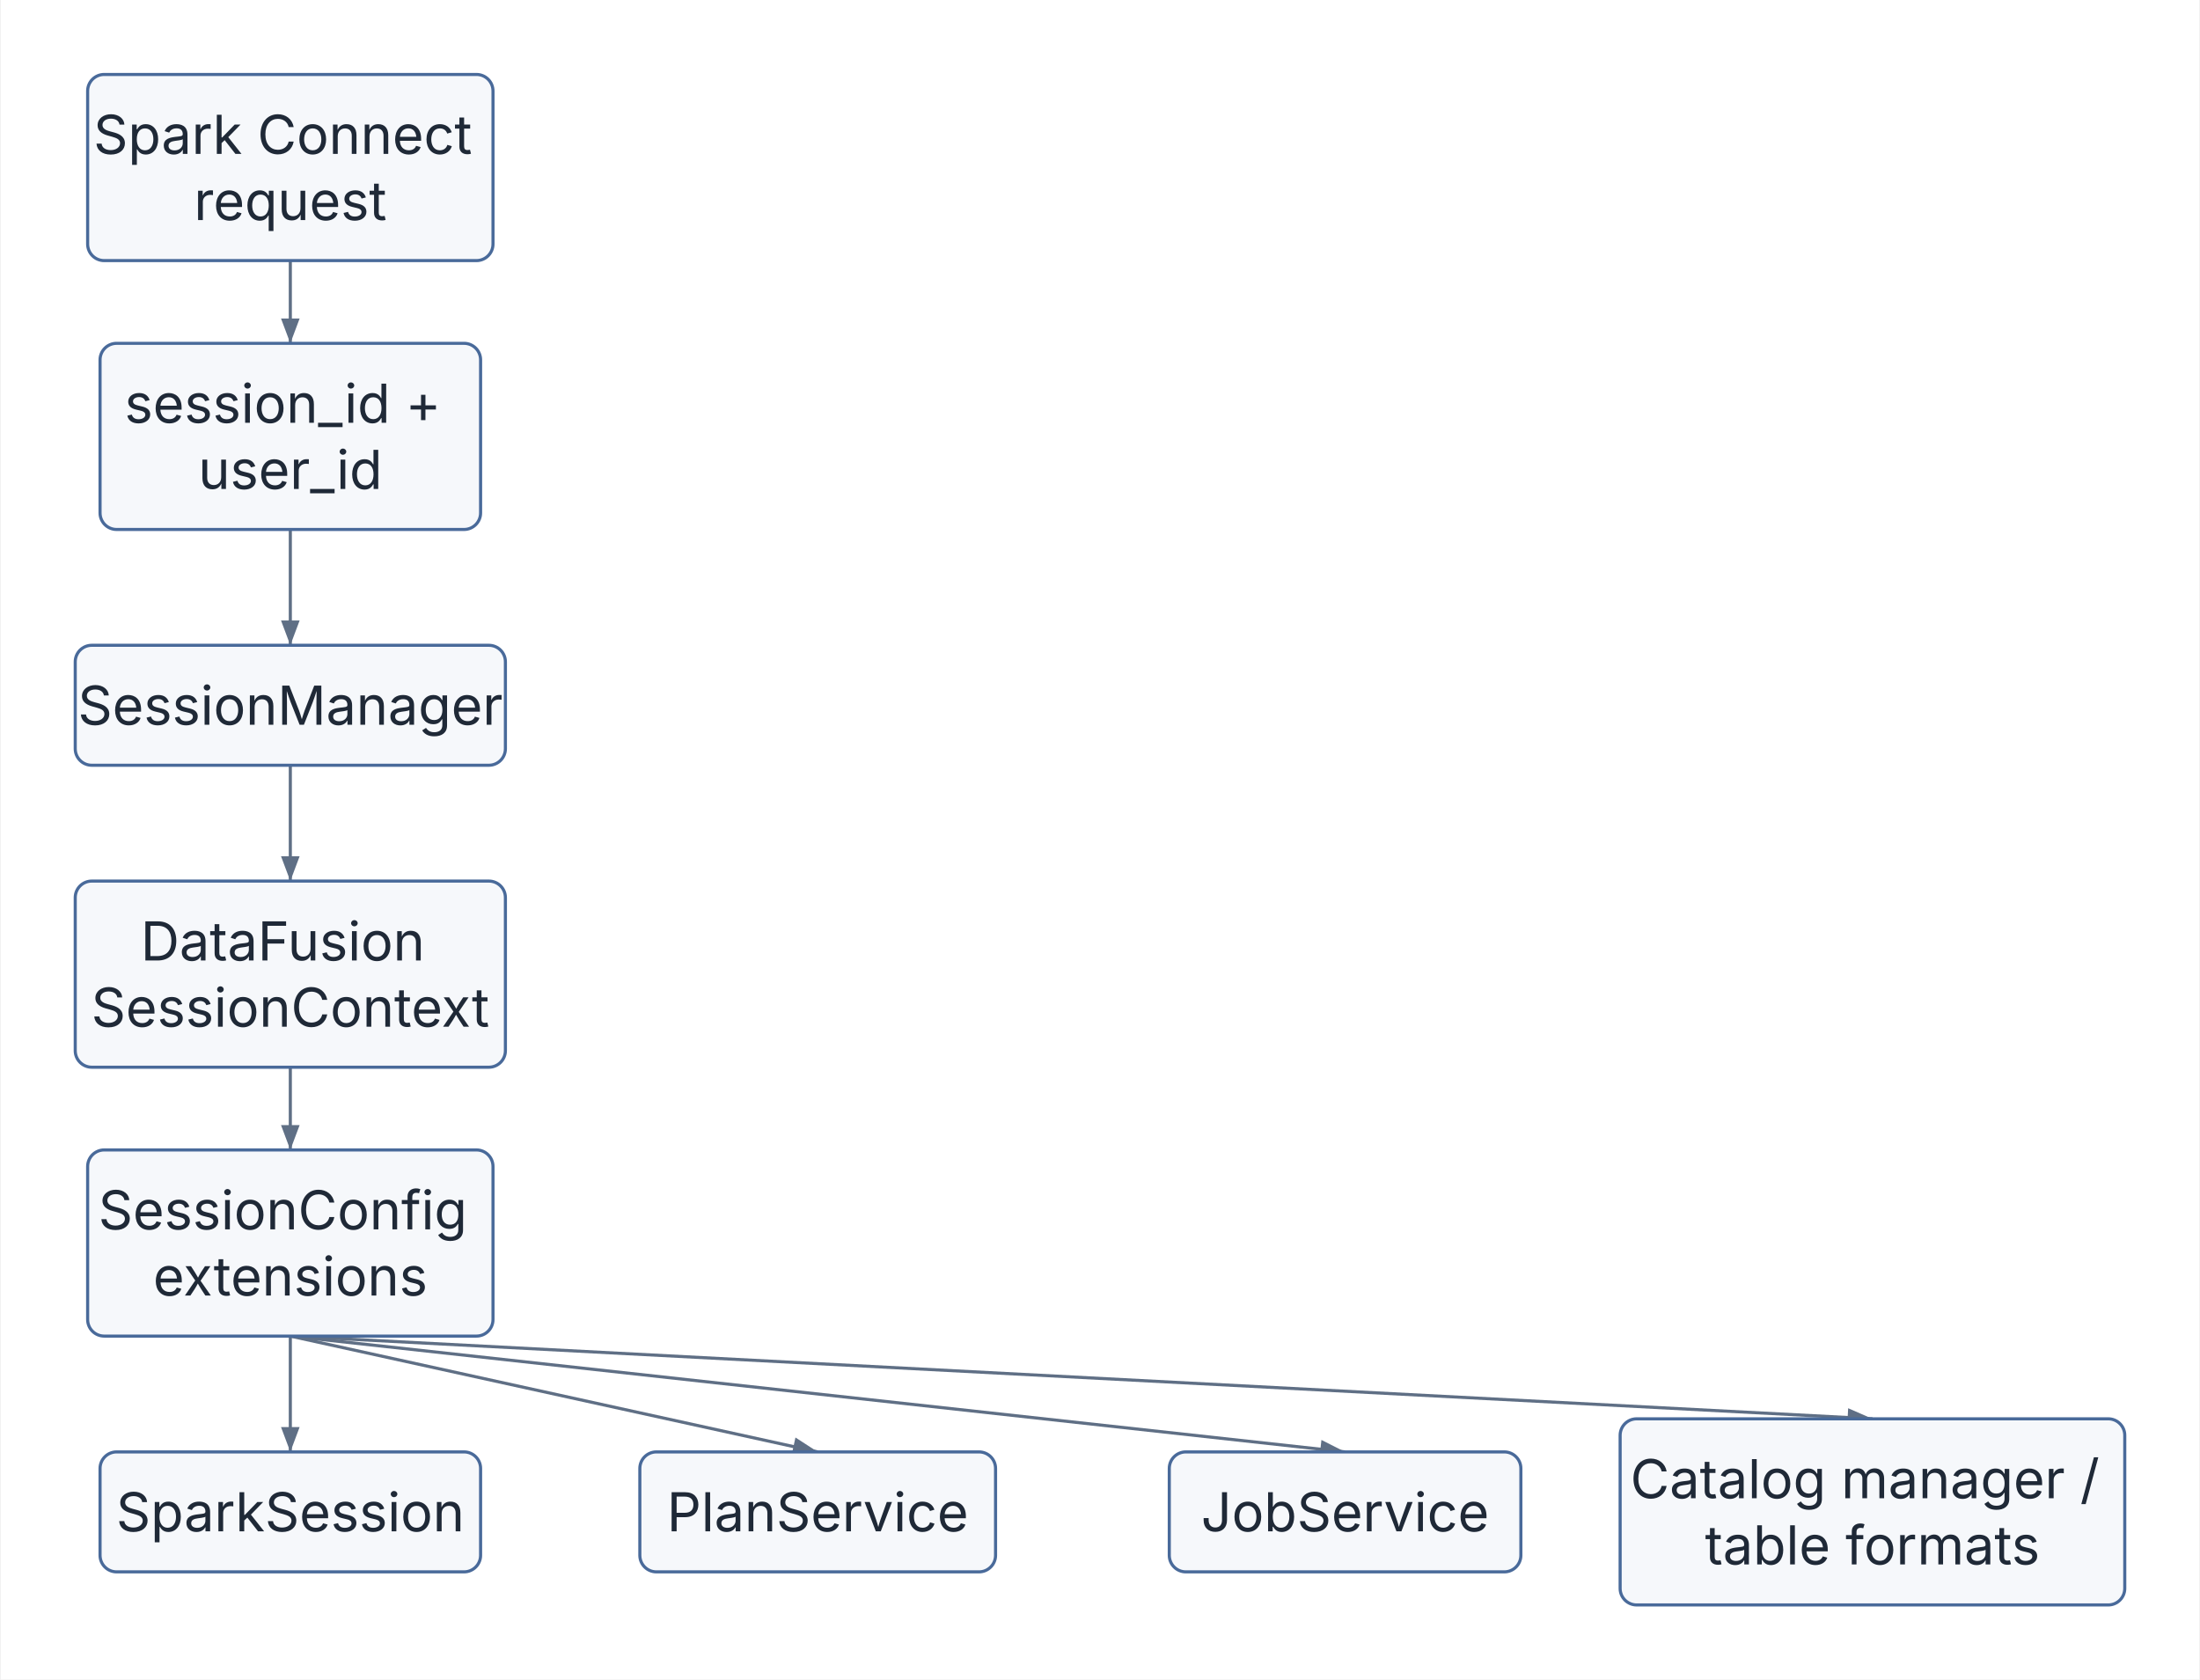
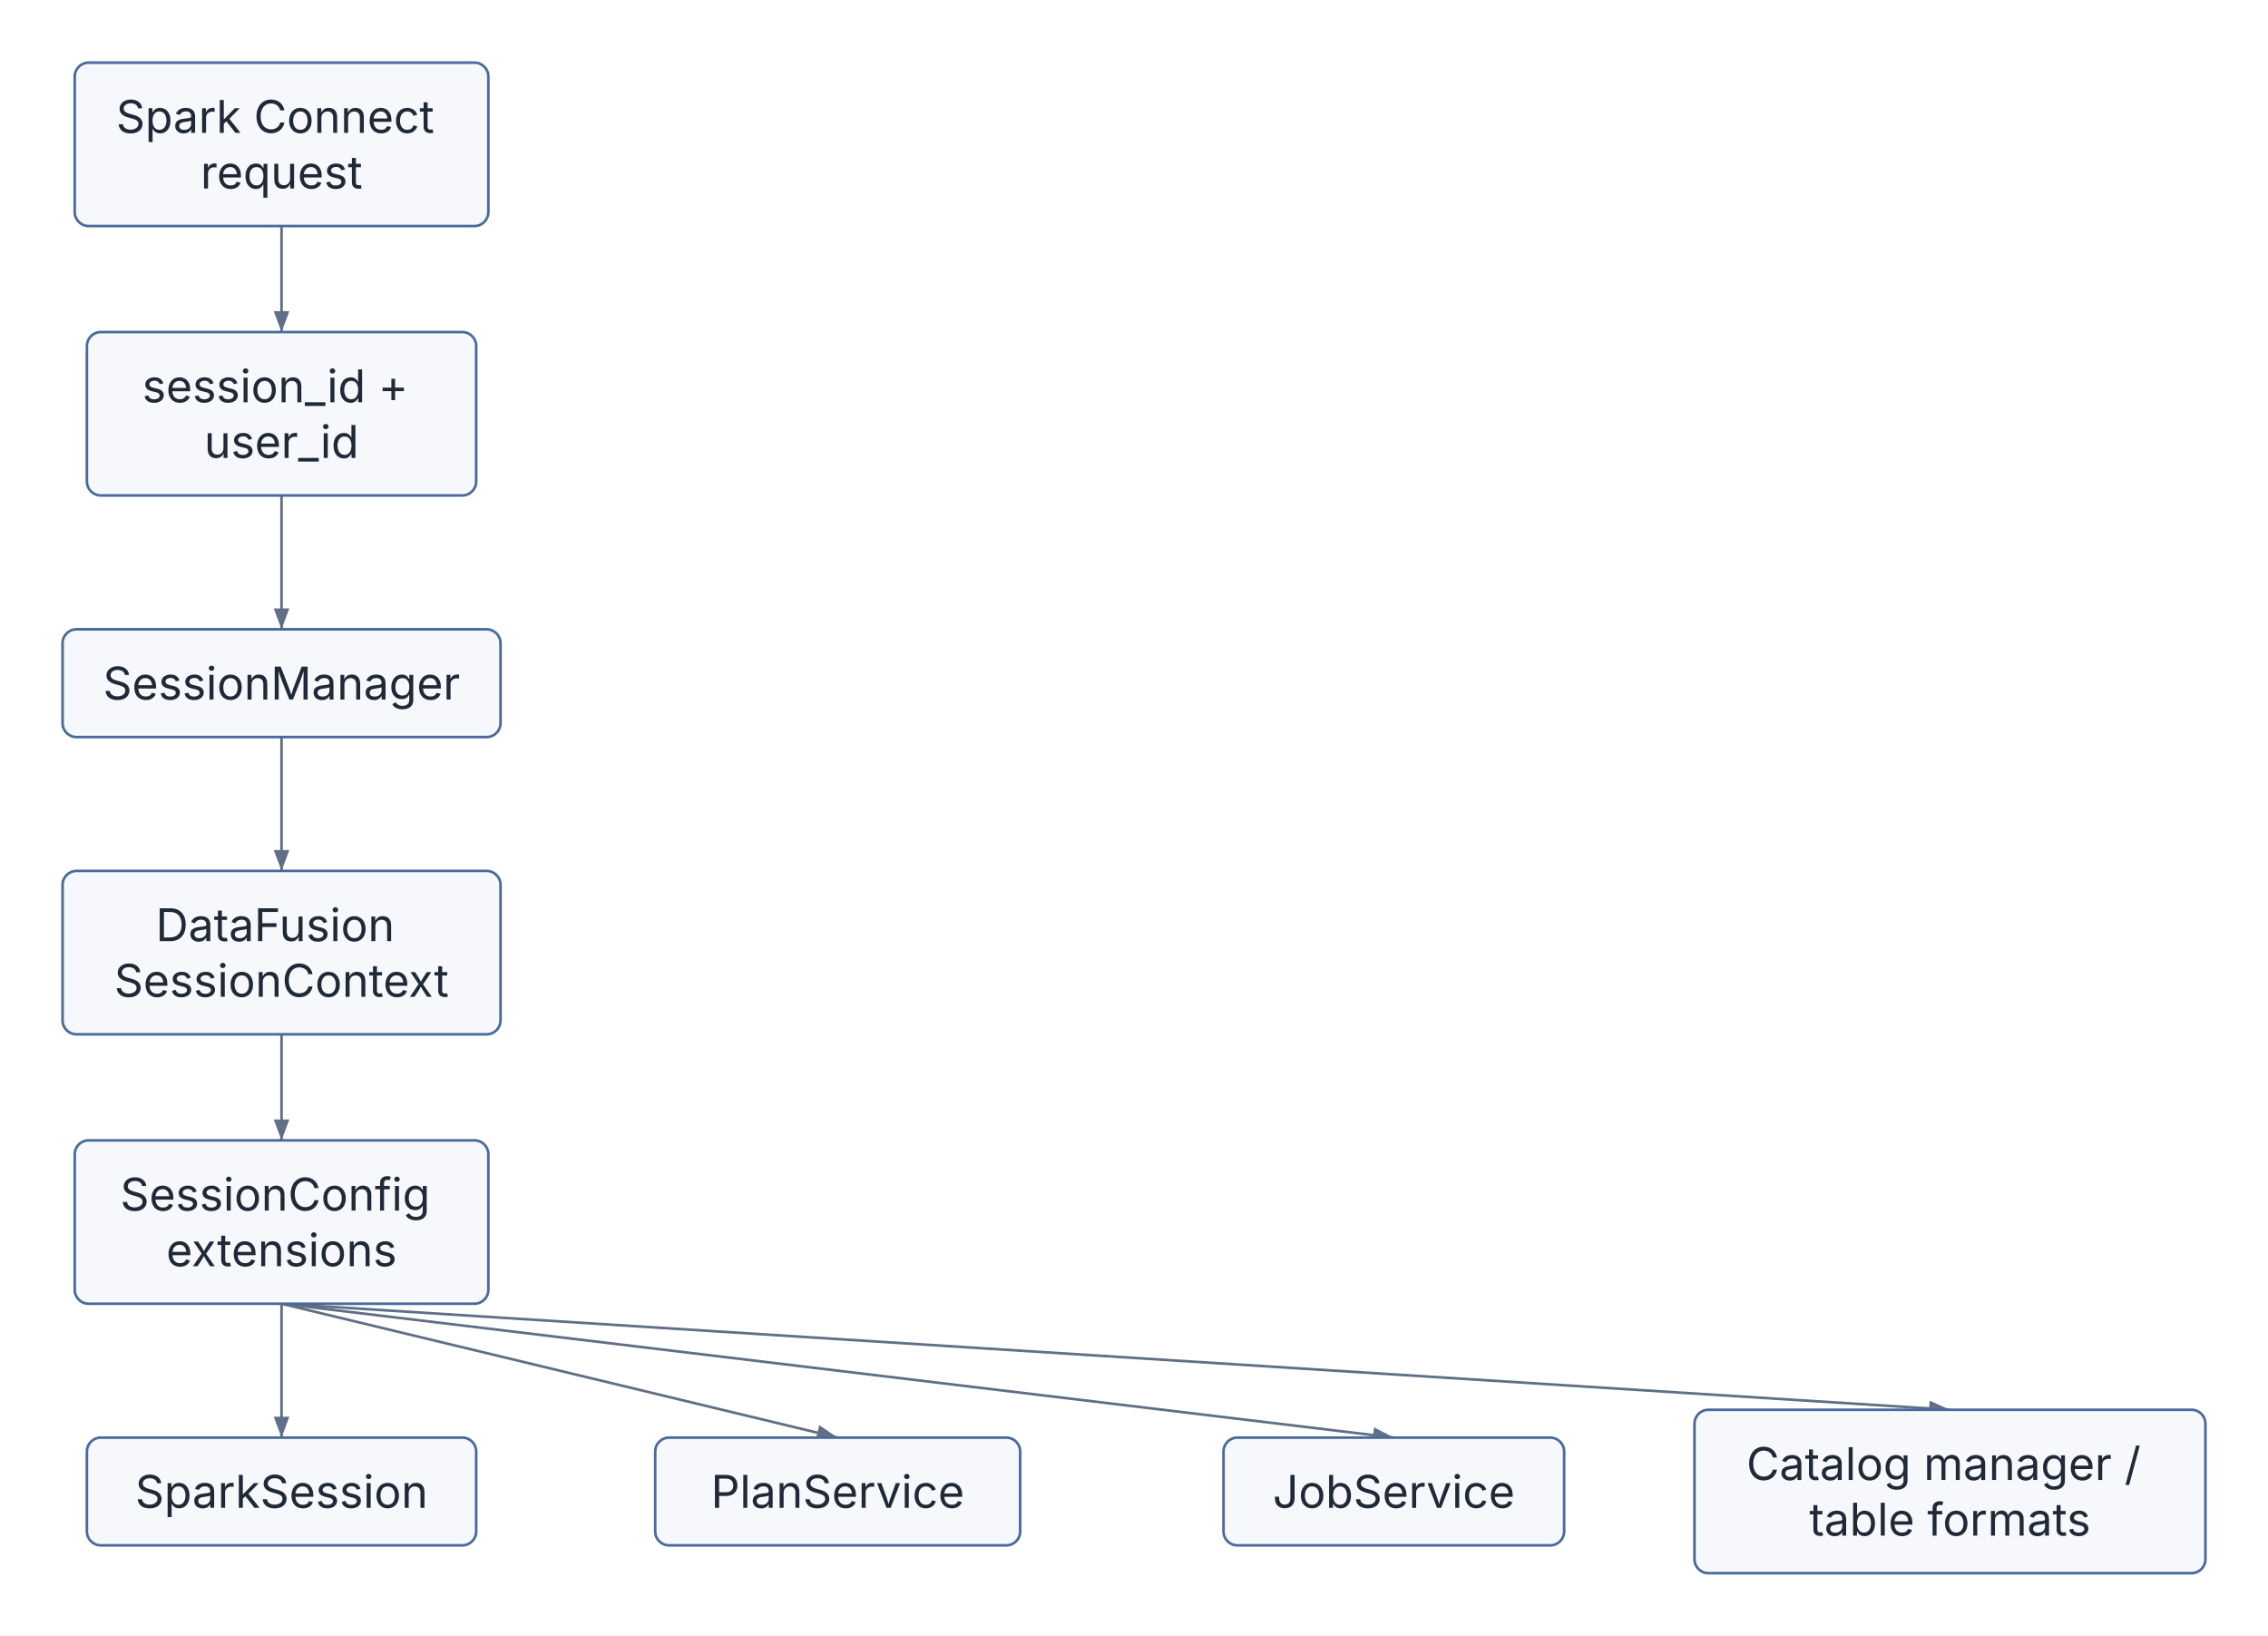
- <svg xmlns="http://www.w3.org/2000/svg" width="900" height="687" viewBox="0 0 1063 812">
+ <svg xmlns="http://www.w3.org/2000/svg" width="900" height="649" viewBox="0 0 1305 941">
  <defs>
    <marker id="arrow" markerWidth="10" markerHeight="10" refX="8" refY="3" orient="auto" markerUnits="strokeWidth">
      <path d="M0,0 L0,6 L8,3 z" fill="#5f6f85" />
    </marker>
  </defs>
-   <rect x="0" y="0" width="1063" height="812" fill="white" />
-   <line x1="140" y1="126" x2="140" y2="166" stroke="#5f6f85" stroke-width="1.5" marker-end="url(#arrow)" />
-   <line x1="140" y1="256" x2="140" y2="312" stroke="#5f6f85" stroke-width="1.5" marker-end="url(#arrow)" />
-   <line x1="140" y1="370" x2="140" y2="426" stroke="#5f6f85" stroke-width="1.5" marker-end="url(#arrow)" />
-   <line x1="140" y1="516" x2="140" y2="556" stroke="#5f6f85" stroke-width="1.5" marker-end="url(#arrow)" />
-   <line x1="140" y1="646" x2="140" y2="702" stroke="#5f6f85" stroke-width="1.5" marker-end="url(#arrow)" />
-   <line x1="140" y1="646" x2="395" y2="702" stroke="#5f6f85" stroke-width="1.5" marker-end="url(#arrow)" />
-   <line x1="140" y1="646" x2="650" y2="702" stroke="#5f6f85" stroke-width="1.5" marker-end="url(#arrow)" />
-   <line x1="140" y1="646" x2="905" y2="686" stroke="#5f6f85" stroke-width="1.5" marker-end="url(#arrow)" />
-   <rect x="42" y="36" width="196" height="90" rx="8" fill="#f6f8fb" stroke="#496a9a" stroke-width="1.5" />
-   <text x="140" y="65" text-anchor="middle" dominant-baseline="middle" font-family="Inter, Helvetica, Arial, sans-serif" font-size="26" fill="#1f2937">
-     <tspan x="140" dy="0">Spark Connect</tspan>
-     <tspan x="140" dy="32">request</tspan>
+   <rect x="0" y="0" width="1305" height="941" fill="white" />
+   <line x1="162" y1="130" x2="162" y2="191" stroke="#5f6f85" stroke-width="1.5" marker-end="url(#arrow)" />
+   <line x1="162" y1="285" x2="162" y2="362" stroke="#5f6f85" stroke-width="1.5" marker-end="url(#arrow)" />
+   <line x1="162" y1="424" x2="162" y2="501" stroke="#5f6f85" stroke-width="1.5" marker-end="url(#arrow)" />
+   <line x1="162" y1="595" x2="162" y2="656" stroke="#5f6f85" stroke-width="1.5" marker-end="url(#arrow)" />
+   <line x1="162" y1="750" x2="162" y2="827" stroke="#5f6f85" stroke-width="1.5" marker-end="url(#arrow)" />
+   <line x1="162" y1="750" x2="482" y2="827" stroke="#5f6f85" stroke-width="1.5" marker-end="url(#arrow)" />
+   <line x1="162" y1="750" x2="802" y2="827" stroke="#5f6f85" stroke-width="1.5" marker-end="url(#arrow)" />
+   <line x1="162" y1="750" x2="1122" y2="811" stroke="#5f6f85" stroke-width="1.5" marker-end="url(#arrow)" />
+   <rect x="43" y="36" width="238" height="94" rx="8" fill="#f6f8fb" stroke="#496a9a" stroke-width="1.5" />
+   <text x="162" y="67" text-anchor="middle" dominant-baseline="middle" font-family="Inter, Helvetica, Arial, sans-serif" font-size="26" fill="#1f2937">
+     <tspan x="162" dy="0">Spark Connect</tspan>
+     <tspan x="162" dy="32">request</tspan>
  </text>
-   <rect x="48" y="166" width="184" height="90" rx="8" fill="#f6f8fb" stroke="#496a9a" stroke-width="1.5" />
-   <text x="140" y="195" text-anchor="middle" dominant-baseline="middle" font-family="Inter, Helvetica, Arial, sans-serif" font-size="26" fill="#1f2937">
-     <tspan x="140" dy="0">session_id +</tspan>
-     <tspan x="140" dy="32">user_id</tspan>
+   <rect x="50" y="191" width="224" height="94" rx="8" fill="#f6f8fb" stroke="#496a9a" stroke-width="1.5" />
+   <text x="162" y="222" text-anchor="middle" dominant-baseline="middle" font-family="Inter, Helvetica, Arial, sans-serif" font-size="26" fill="#1f2937">
+     <tspan x="162" dy="0">session_id +</tspan>
+     <tspan x="162" dy="32">user_id</tspan>
  </text>
-   <rect x="36" y="312" width="208" height="58" rx="8" fill="#f6f8fb" stroke="#496a9a" stroke-width="1.5" />
-   <text x="140" y="341" text-anchor="middle" dominant-baseline="middle" font-family="Inter, Helvetica, Arial, sans-serif" font-size="26" fill="#1f2937">
-     <tspan x="140" dy="0">SessionManager</tspan>
+   <rect x="36" y="362" width="252" height="62" rx="8" fill="#f6f8fb" stroke="#496a9a" stroke-width="1.5" />
+   <text x="162" y="393" text-anchor="middle" dominant-baseline="middle" font-family="Inter, Helvetica, Arial, sans-serif" font-size="26" fill="#1f2937">
+     <tspan x="162" dy="0">SessionManager</tspan>
  </text>
-   <rect x="36" y="426" width="208" height="90" rx="8" fill="#f6f8fb" stroke="#496a9a" stroke-width="1.5" />
-   <text x="140" y="455" text-anchor="middle" dominant-baseline="middle" font-family="Inter, Helvetica, Arial, sans-serif" font-size="26" fill="#1f2937">
-     <tspan x="140" dy="0">DataFusion</tspan>
-     <tspan x="140" dy="32">SessionContext</tspan>
+   <rect x="36" y="501" width="252" height="94" rx="8" fill="#f6f8fb" stroke="#496a9a" stroke-width="1.5" />
+   <text x="162" y="532" text-anchor="middle" dominant-baseline="middle" font-family="Inter, Helvetica, Arial, sans-serif" font-size="26" fill="#1f2937">
+     <tspan x="162" dy="0">DataFusion</tspan>
+     <tspan x="162" dy="32">SessionContext</tspan>
  </text>
-   <rect x="42" y="556" width="196" height="90" rx="8" fill="#f6f8fb" stroke="#496a9a" stroke-width="1.5" />
-   <text x="140" y="585" text-anchor="middle" dominant-baseline="middle" font-family="Inter, Helvetica, Arial, sans-serif" font-size="26" fill="#1f2937">
-     <tspan x="140" dy="0">SessionConfig</tspan>
-     <tspan x="140" dy="32">extensions</tspan>
+   <rect x="43" y="656" width="238" height="94" rx="8" fill="#f6f8fb" stroke="#496a9a" stroke-width="1.5" />
+   <text x="162" y="687" text-anchor="middle" dominant-baseline="middle" font-family="Inter, Helvetica, Arial, sans-serif" font-size="26" fill="#1f2937">
+     <tspan x="162" dy="0">SessionConfig</tspan>
+     <tspan x="162" dy="32">extensions</tspan>
  </text>
-   <rect x="48" y="702" width="184" height="58" rx="8" fill="#f6f8fb" stroke="#496a9a" stroke-width="1.5" />
-   <text x="140" y="731" text-anchor="middle" dominant-baseline="middle" font-family="Inter, Helvetica, Arial, sans-serif" font-size="26" fill="#1f2937">
-     <tspan x="140" dy="0">SparkSession</tspan>
+   <rect x="50" y="827" width="224" height="62" rx="8" fill="#f6f8fb" stroke="#496a9a" stroke-width="1.5" />
+   <text x="162" y="858" text-anchor="middle" dominant-baseline="middle" font-family="Inter, Helvetica, Arial, sans-serif" font-size="26" fill="#1f2937">
+     <tspan x="162" dy="0">SparkSession</tspan>
  </text>
-   <rect x="309" y="702" width="172" height="58" rx="8" fill="#f6f8fb" stroke="#496a9a" stroke-width="1.5" />
-   <text x="395" y="731" text-anchor="middle" dominant-baseline="middle" font-family="Inter, Helvetica, Arial, sans-serif" font-size="26" fill="#1f2937">
-     <tspan x="395" dy="0">PlanService</tspan>
+   <rect x="377" y="827" width="210" height="62" rx="8" fill="#f6f8fb" stroke="#496a9a" stroke-width="1.5" />
+   <text x="482" y="858" text-anchor="middle" dominant-baseline="middle" font-family="Inter, Helvetica, Arial, sans-serif" font-size="26" fill="#1f2937">
+     <tspan x="482" dy="0">PlanService</tspan>
  </text>
-   <rect x="565" y="702" width="170" height="58" rx="8" fill="#f6f8fb" stroke="#496a9a" stroke-width="1.5" />
-   <text x="650" y="731" text-anchor="middle" dominant-baseline="middle" font-family="Inter, Helvetica, Arial, sans-serif" font-size="26" fill="#1f2937">
-     <tspan x="650" dy="0">JobService</tspan>
+   <rect x="704" y="827" width="196" height="62" rx="8" fill="#f6f8fb" stroke="#496a9a" stroke-width="1.5" />
+   <text x="802" y="858" text-anchor="middle" dominant-baseline="middle" font-family="Inter, Helvetica, Arial, sans-serif" font-size="26" fill="#1f2937">
+     <tspan x="802" dy="0">JobService</tspan>
  </text>
-   <rect x="783" y="686" width="244" height="90" rx="8" fill="#f6f8fb" stroke="#496a9a" stroke-width="1.5" />
-   <text x="905" y="715" text-anchor="middle" dominant-baseline="middle" font-family="Inter, Helvetica, Arial, sans-serif" font-size="26" fill="#1f2937">
-     <tspan x="905" dy="0">Catalog manager /</tspan>
-     <tspan x="905" dy="32">table formats</tspan>
+   <rect x="975" y="811" width="294" height="94" rx="8" fill="#f6f8fb" stroke="#496a9a" stroke-width="1.5" />
+   <text x="1122" y="842" text-anchor="middle" dominant-baseline="middle" font-family="Inter, Helvetica, Arial, sans-serif" font-size="26" fill="#1f2937">
+     <tspan x="1122" dy="0">Catalog manager /</tspan>
+     <tspan x="1122" dy="32">table formats</tspan>
  </text>
</svg>
